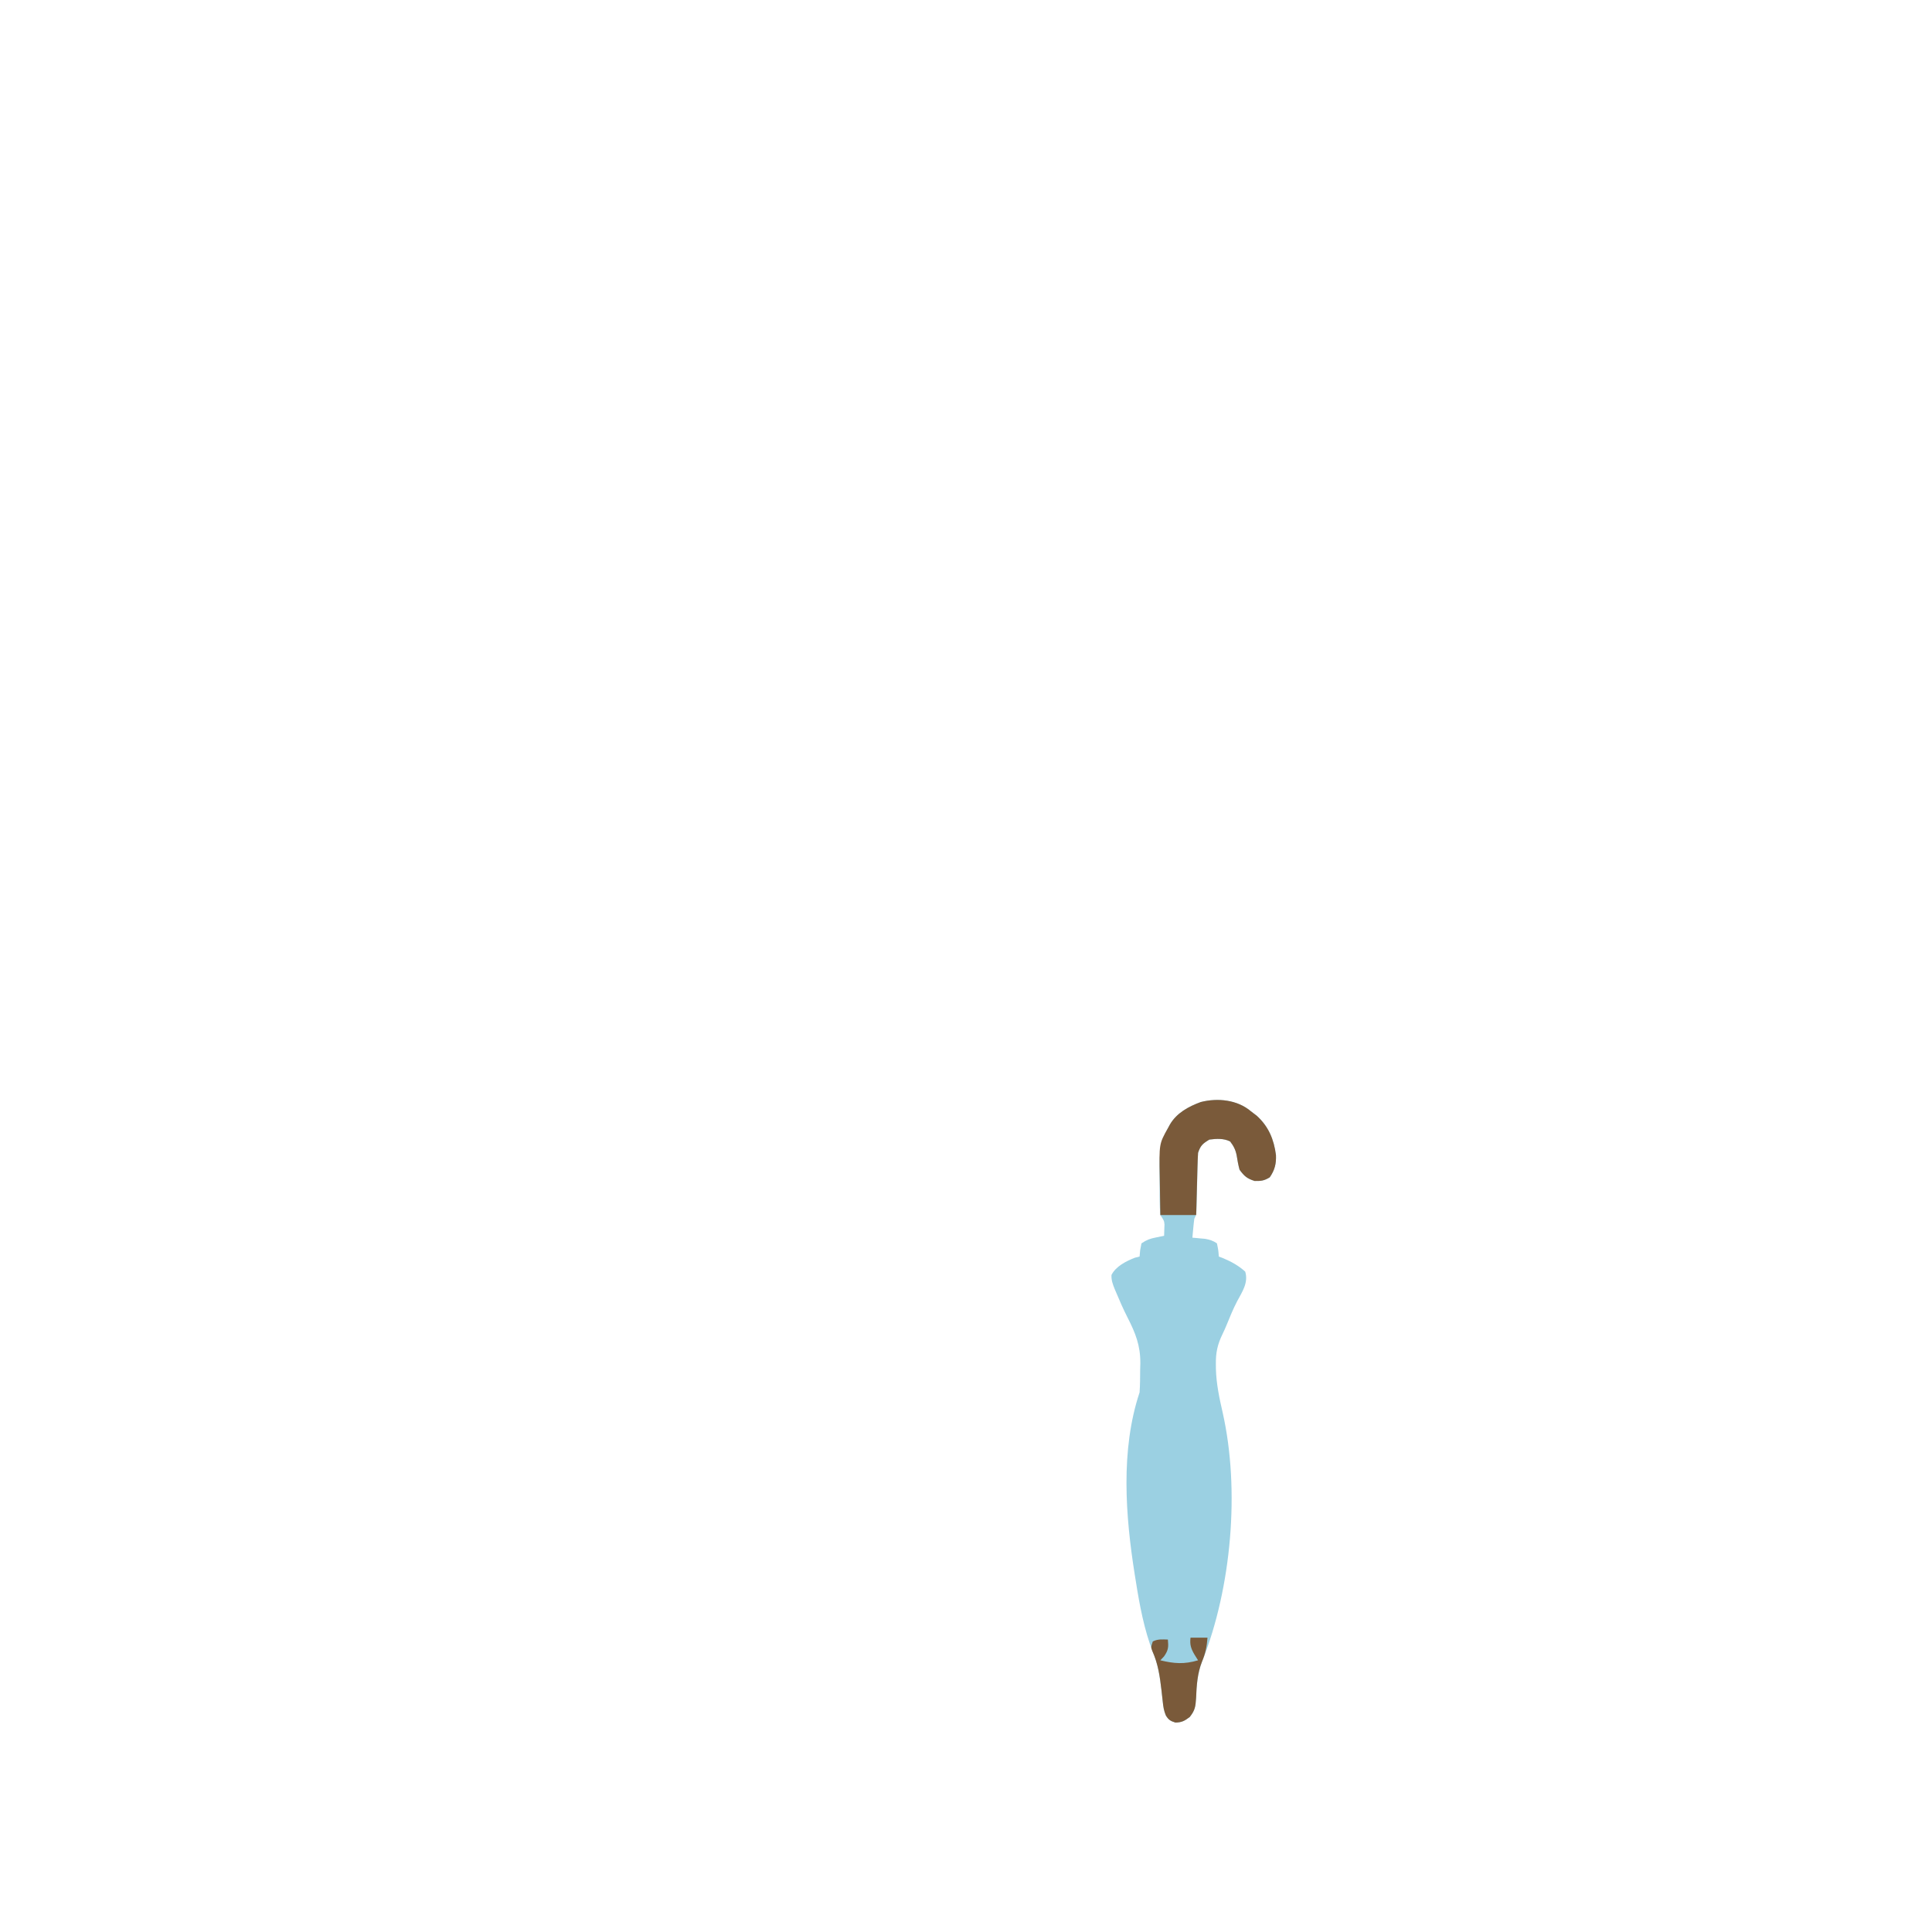
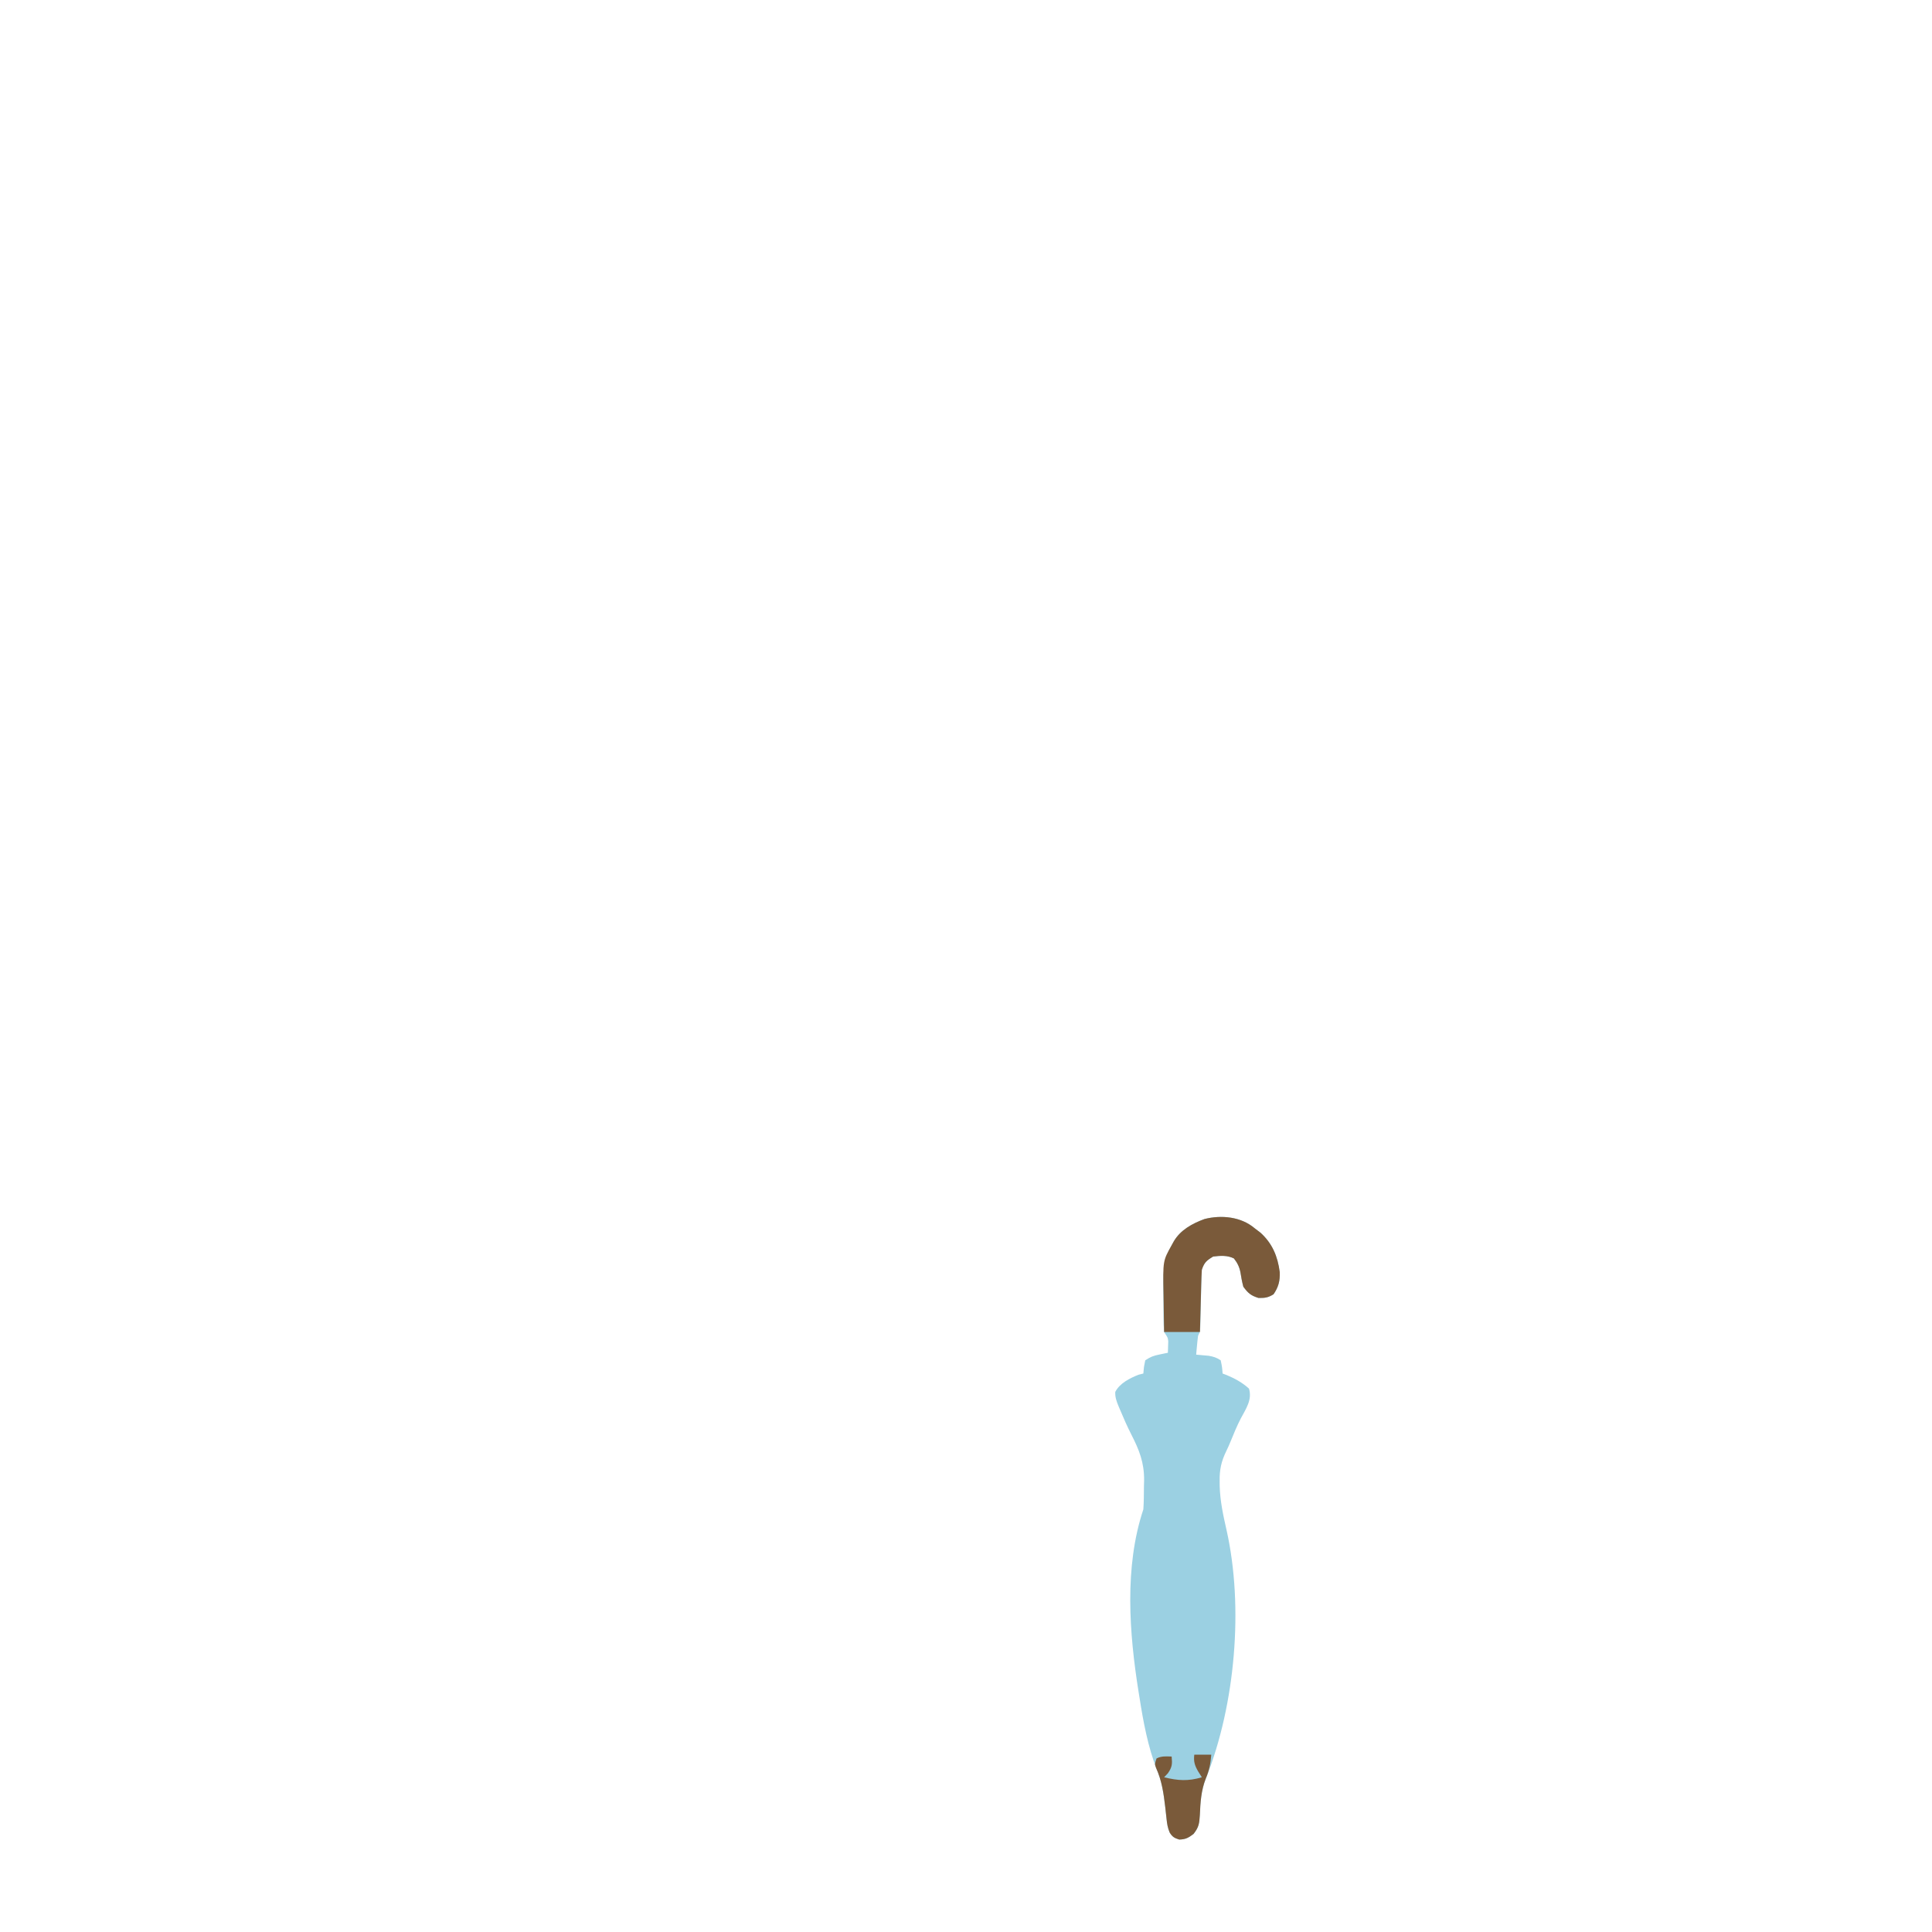
<svg xmlns="http://www.w3.org/2000/svg" viewBox="0 0 1024 1024" width="1024" height="1024">
-   <path fill="#9BD0E2" d="M 663 589 C 664.03 589.78 665.06 590.57 666.12 591.38 C 672.39 597.09 675.2 603.89 676.29 612.21 C 676.48 616.85 675.63 620.19 673 624 C 670.12 625.79 668.39 626.01 665 625.94 C 660.99 624.69 659.49 623.39 657 620 C 656.31 617.47 655.87 614.97 655.46 612.38 C 654.89 609.44 653.83 607.36 652 605 C 648.54 603.27 644.78 603.52 641 604 C 637.5 606.11 636.29 607.12 635 611 C 634.86 613.49 634.77 615.95 634.72 618.44 C 634.71 618.8 634.71 618.8 634.66 620.63 C 634.58 623.73 634.52 626.82 634.45 629.91 C 634.4 632.17 634.34 634.43 634.28 636.69 C 634.27 637.39 634.25 638.1 634.24 638.82 C 634.11 643.77 634.11 643.77 633 646 C 632.77 647.7 632.59 649.41 632.44 651.12 C 632.35 652.04 632.27 652.95 632.18 653.88 C 632.15 654.23 632.15 654.23 632 656 C 632.3 656.02 632.3 656.02 633.83 656.15 C 634.63 656.22 635.43 656.3 636.25 656.38 C 637.04 656.44 637.83 656.51 638.64 656.59 C 641.16 657.03 642.88 657.56 645 659 C 645.75 662.62 645.75 662.62 646 666 C 646.36 666.14 646.36 666.14 648.2 666.83 C 652.57 668.66 656.48 670.8 660 674 C 661.77 679.89 658.38 684.68 655.65 689.81 C 653.61 693.76 651.93 697.8 650.27 701.92 C 649.56 703.65 648.82 705.37 647.98 707.05 C 645.31 712.53 644.33 716.98 644.44 723.06 C 644.44 723.49 644.44 723.49 644.46 725.65 C 644.69 733.6 646.3 741.11 648.07 748.84 C 657.26 789.72 652.71 841.46 637.25 880.38 C 634.68 886.86 634.17 893.25 633.9 900.16 C 633.64 904.56 633.42 906.47 630.6 910.03 C 627.87 912.1 626.41 912.91 623 913 C 620.41 912.19 619.34 911.56 617.93 909.23 C 616.89 906.75 616.56 904.64 616.29 901.96 C 616.18 901 616.07 900.03 615.96 899.03 C 615.85 898.01 615.74 896.99 615.62 895.94 C 614.78 888.87 613.89 882.43 611.11 875.84 C 606.45 863.87 603.98 850.64 602 838 C 601.83 836.96 601.66 835.93 601.49 834.86 C 596.5 803.64 593.82 768.54 604 738 C 604.29 733.98 604.28 729.96 604.31 725.94 C 604.34 724.84 604.37 723.75 604.4 722.62 C 604.47 713.17 601.85 706.59 597.62 698.31 C 595.43 693.99 593.48 689.6 591.62 685.12 C 591.35 684.48 591.07 683.84 590.79 683.18 C 589.76 680.63 588.98 678.52 589.11 675.75 C 591.47 671.13 596.86 668.45 601.5 666.62 C 601.91 666.52 601.91 666.52 604 666 C 604.1 664.89 604.21 663.77 604.31 662.62 C 604.54 661.43 604.77 660.23 605 659 C 607.85 657.1 609.42 656.54 612.69 655.88 C 613.5 655.71 614.3 655.54 615.14 655.37 C 615.75 655.25 616.37 655.12 617 655 C 617.04 653.74 617.08 652.48 617.12 651.19 C 617.15 650.48 617.17 649.77 617.2 649.04 C 617 647 617 647 615 644 C 614.78 641.36 614.67 638.83 614.66 636.18 C 614.66 635.41 614.65 634.64 614.64 633.85 C 614.63 632.21 614.63 630.58 614.63 628.94 C 614.63 626.47 614.59 624 614.55 621.53 C 614.49 612.96 614.69 605.67 619 598 C 619.37 597.33 619.74 596.66 620.11 595.97 C 623.7 589.86 629.92 586.5 636.41 584.11 C 645.37 581.82 655.84 582.89 663 589Z" />
-   <path fill="#7A5A3A" d="M 663 589 C 664.03 589.78 665.06 590.57 666.12 591.38 C 672.39 597.09 675.2 603.89 676.29 612.21 C 676.48 616.85 675.63 620.19 673 624 C 670.12 625.79 668.39 626.01 665 625.94 C 660.99 624.69 659.49 623.39 657 620 C 656.31 617.47 655.87 614.97 655.46 612.38 C 654.89 609.44 653.83 607.36 652 605 C 648.54 603.27 644.78 603.52 641 604 C 637.5 606.11 636.29 607.12 635 611 C 634.85 613.51 634.74 616 634.68 618.51 C 634.66 619.24 634.64 619.97 634.62 620.72 C 634.56 623.04 634.5 625.36 634.44 627.69 C 634.39 629.26 634.35 630.84 634.31 632.42 C 634.2 636.28 634.1 640.14 634 644 C 627.73 644 621.46 644 615 644 C 614.91 639.06 614.83 634.11 614.78 629.17 C 614.76 627.49 614.73 625.81 614.7 624.14 C 614.34 606.25 614.34 606.25 619 598 C 619.37 597.33 619.74 596.66 620.11 595.97 C 623.7 589.86 629.92 586.5 636.41 584.11 C 645.37 581.82 655.84 582.89 663 589Z" />
-   <path fill="#7A5A3A" d="M 631 868 C 633.97 868 636.94 868 640 868 C 639.65 872.7 638.91 876.41 637.06 880.75 C 634.59 887.02 634.24 893.33 633.95 900.01 C 633.66 904.44 633.43 906.45 630.59 910.04 C 627.87 912.1 626.4 912.91 623 913 C 620.41 912.19 619.34 911.56 617.93 909.23 C 616.89 906.75 616.56 904.64 616.29 901.96 C 616.18 901 616.07 900.03 615.96 899.03 C 615.9 898.52 615.9 898.52 615.62 895.94 C 614.75 888.47 613.82 881.77 610.67 874.89 C 610 873 610 873 611 870 C 613.71 868.65 616.01 868.93 619 869 C 619.37 872.94 619.3 874.57 617 877.88 C 616.34 878.58 615.68 879.28 615 880 C 622.38 881.79 627.69 882.16 635 880 C 634.67 879.47 634.67 879.47 633 876.81 C 631.22 873.73 630.56 871.61 631 868Z" />
+   <path fill="#9BD0E2" d="M 665 651 C 666.03 651.78 667.06 652.57 668.12 653.38 C 674.39 659.09 677.2 665.89 678.29 674.21 C 678.48 678.85 677.63 682.19 675 686 C 672.12 687.79 670.39 688.01 667 687.94 C 662.99 686.69 661.49 685.39 659 682 C 658.31 679.47 657.87 676.97 657.46 674.38 C 656.89 671.44 655.83 669.36 654 667 C 650.54 665.27 646.78 665.52 643 666 C 639.5 668.11 638.29 669.12 637 673 C 636.86 675.49 636.77 677.95 636.72 680.44 C 636.71 680.8 636.71 680.8 636.66 682.63 C 636.58 685.73 636.52 688.82 636.45 691.91 C 636.4 694.17 636.34 696.43 636.28 698.69 C 636.27 699.39 636.25 700.1 636.24 700.82 C 636.11 705.77 636.11 705.77 635 708 C 634.77 709.7 634.59 711.41 634.44 713.12 C 634.35 714.04 634.27 714.95 634.18 715.88 C 634.15 716.23 634.15 716.23 634 718 C 634.3 718.02 634.3 718.02 635.83 718.15 C 636.63 718.22 637.43 718.3 638.25 718.38 C 639.04 718.44 639.83 718.51 640.64 718.59 C 643.16 719.03 644.88 719.56 647 721 C 647.75 724.62 647.75 724.62 648 728 C 648.36 728.14 648.36 728.14 650.2 728.83 C 654.57 730.66 658.48 732.8 662 736 C 663.77 741.89 660.38 746.68 657.65 751.81 C 655.61 755.76 653.93 759.8 652.27 763.92 C 651.56 765.65 650.82 767.37 649.98 769.05 C 647.31 774.53 646.33 778.98 646.44 785.06 C 646.44 785.49 646.44 785.49 646.46 787.65 C 646.69 795.6 648.3 803.11 650.07 810.84 C 659.26 851.72 654.71 903.46 639.25 942.38 C 636.68 948.86 636.17 955.25 635.9 962.16 C 635.64 966.56 635.42 968.47 632.6 972.03 C 629.87 974.1 628.41 974.91 625 975 C 622.41 974.19 621.34 973.56 619.93 971.23 C 618.89 968.75 618.56 966.64 618.29 963.96 C 618.18 963 618.07 962.03 617.96 961.03 C 617.85 960.01 617.74 958.99 617.62 957.94 C 616.78 950.87 615.89 944.43 613.11 937.84 C 608.45 925.87 605.98 912.64 604 900 C 603.83 898.96 603.66 897.93 603.49 896.86 C 598.5 865.64 595.82 830.54 606 800 C 606.29 795.98 606.28 791.96 606.31 787.94 C 606.34 786.84 606.37 785.75 606.4 784.62 C 606.47 775.17 603.85 768.59 599.62 760.31 C 597.43 755.99 595.48 751.6 593.62 747.12 C 593.35 746.48 593.07 745.84 592.79 745.18 C 591.76 742.63 590.98 740.52 591.11 737.75 C 593.47 733.13 598.86 730.45 603.5 728.62 C 603.91 728.52 603.91 728.52 606 728 C 606.1 726.89 606.21 725.77 606.31 724.62 C 606.54 723.43 606.77 722.23 607 721 C 609.85 719.1 611.42 718.54 614.69 717.88 C 615.5 717.71 616.3 717.54 617.14 717.37 C 617.75 717.25 618.37 717.12 619 717 C 619.04 715.74 619.08 714.48 619.12 713.19 C 619.15 712.48 619.17 711.77 619.2 711.04 C 619 709 619 709 617 706 C 616.78 703.36 616.67 700.83 616.66 698.18 C 616.66 697.41 616.65 696.64 616.64 695.85 C 616.63 694.21 616.63 692.58 616.63 690.94 C 616.63 688.47 616.59 686 616.55 683.53 C 616.49 674.96 616.69 667.67 621 660 C 621.37 659.33 621.74 658.66 622.11 657.97 C 625.7 651.86 631.92 648.5 638.41 646.11 C 647.37 643.82 657.84 644.89 665 651Z" />
+   <path fill="#7A5A3A" d="M 665 651 C 666.03 651.78 667.06 652.57 668.12 653.38 C 674.39 659.09 677.2 665.89 678.29 674.21 C 678.48 678.85 677.63 682.19 675 686 C 672.12 687.79 670.39 688.01 667 687.94 C 662.99 686.69 661.49 685.39 659 682 C 658.31 679.47 657.87 676.97 657.46 674.38 C 656.89 671.44 655.83 669.36 654 667 C 650.54 665.27 646.78 665.52 643 666 C 639.5 668.11 638.29 669.12 637 673 C 636.85 675.51 636.74 678 636.68 680.51 C 636.66 681.24 636.64 681.97 636.62 682.72 C 636.56 685.04 636.5 687.36 636.44 689.69 C 636.39 691.26 636.35 692.84 636.31 694.42 C 636.2 698.28 636.1 702.14 636 706 C 629.73 706 623.46 706 617 706 C 616.91 701.06 616.83 696.11 616.78 691.17 C 616.76 689.49 616.73 687.81 616.7 686.14 C 616.34 668.25 616.34 668.25 621 660 C 621.37 659.33 621.74 658.66 622.11 657.97 C 625.7 651.86 631.92 648.5 638.41 646.11 C 647.37 643.82 657.84 644.89 665 651Z" />
+   <path fill="#7A5A3A" d="M 633 930 C 635.97 930 638.94 930 642 930 C 641.65 934.7 640.91 938.41 639.06 942.75 C 636.59 949.02 636.24 955.33 635.95 962.01 C 635.66 966.44 635.43 968.45 632.59 972.04 C 629.87 974.1 628.4 974.91 625 975 C 622.41 974.19 621.34 973.56 619.93 971.23 C 618.89 968.75 618.56 966.64 618.29 963.96 C 618.18 963 618.07 962.03 617.96 961.03 C 617.9 960.52 617.9 960.52 617.62 957.94 C 616.75 950.47 615.82 943.77 612.67 936.89 C 612 935 612 935 613 932 C 615.71 930.65 618.01 930.93 621 931 C 621.37 934.94 621.3 936.57 619 939.88 C 618.34 940.58 617.68 941.28 617 942 C 624.38 943.79 629.69 944.16 637 942 C 636.67 941.47 636.67 941.47 635 938.81 C 633.22 935.73 632.56 933.61 633 930Z" />
</svg>
